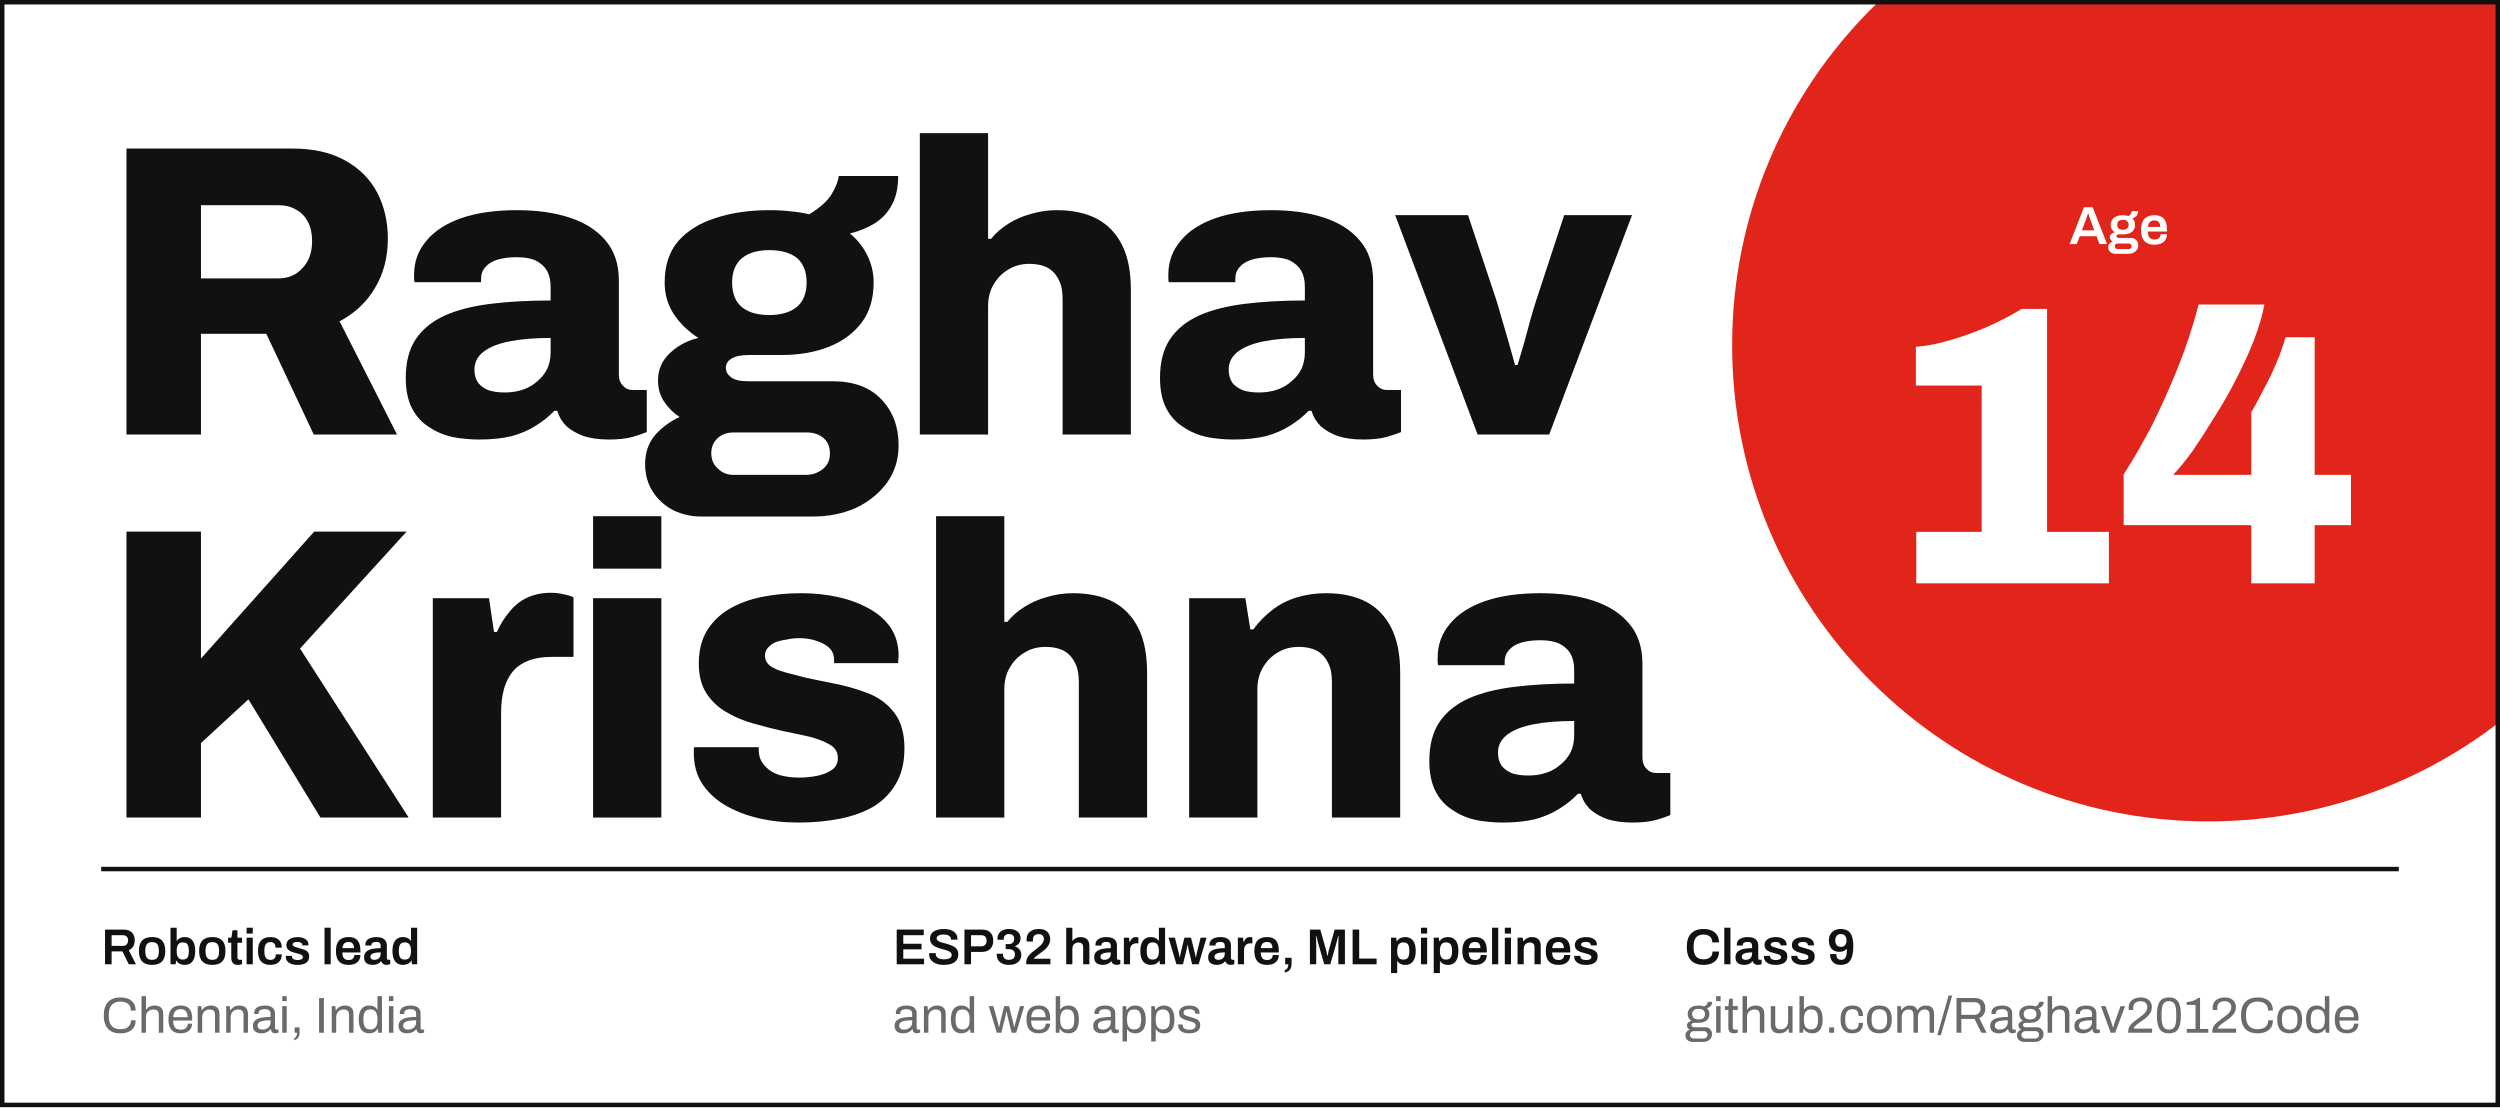
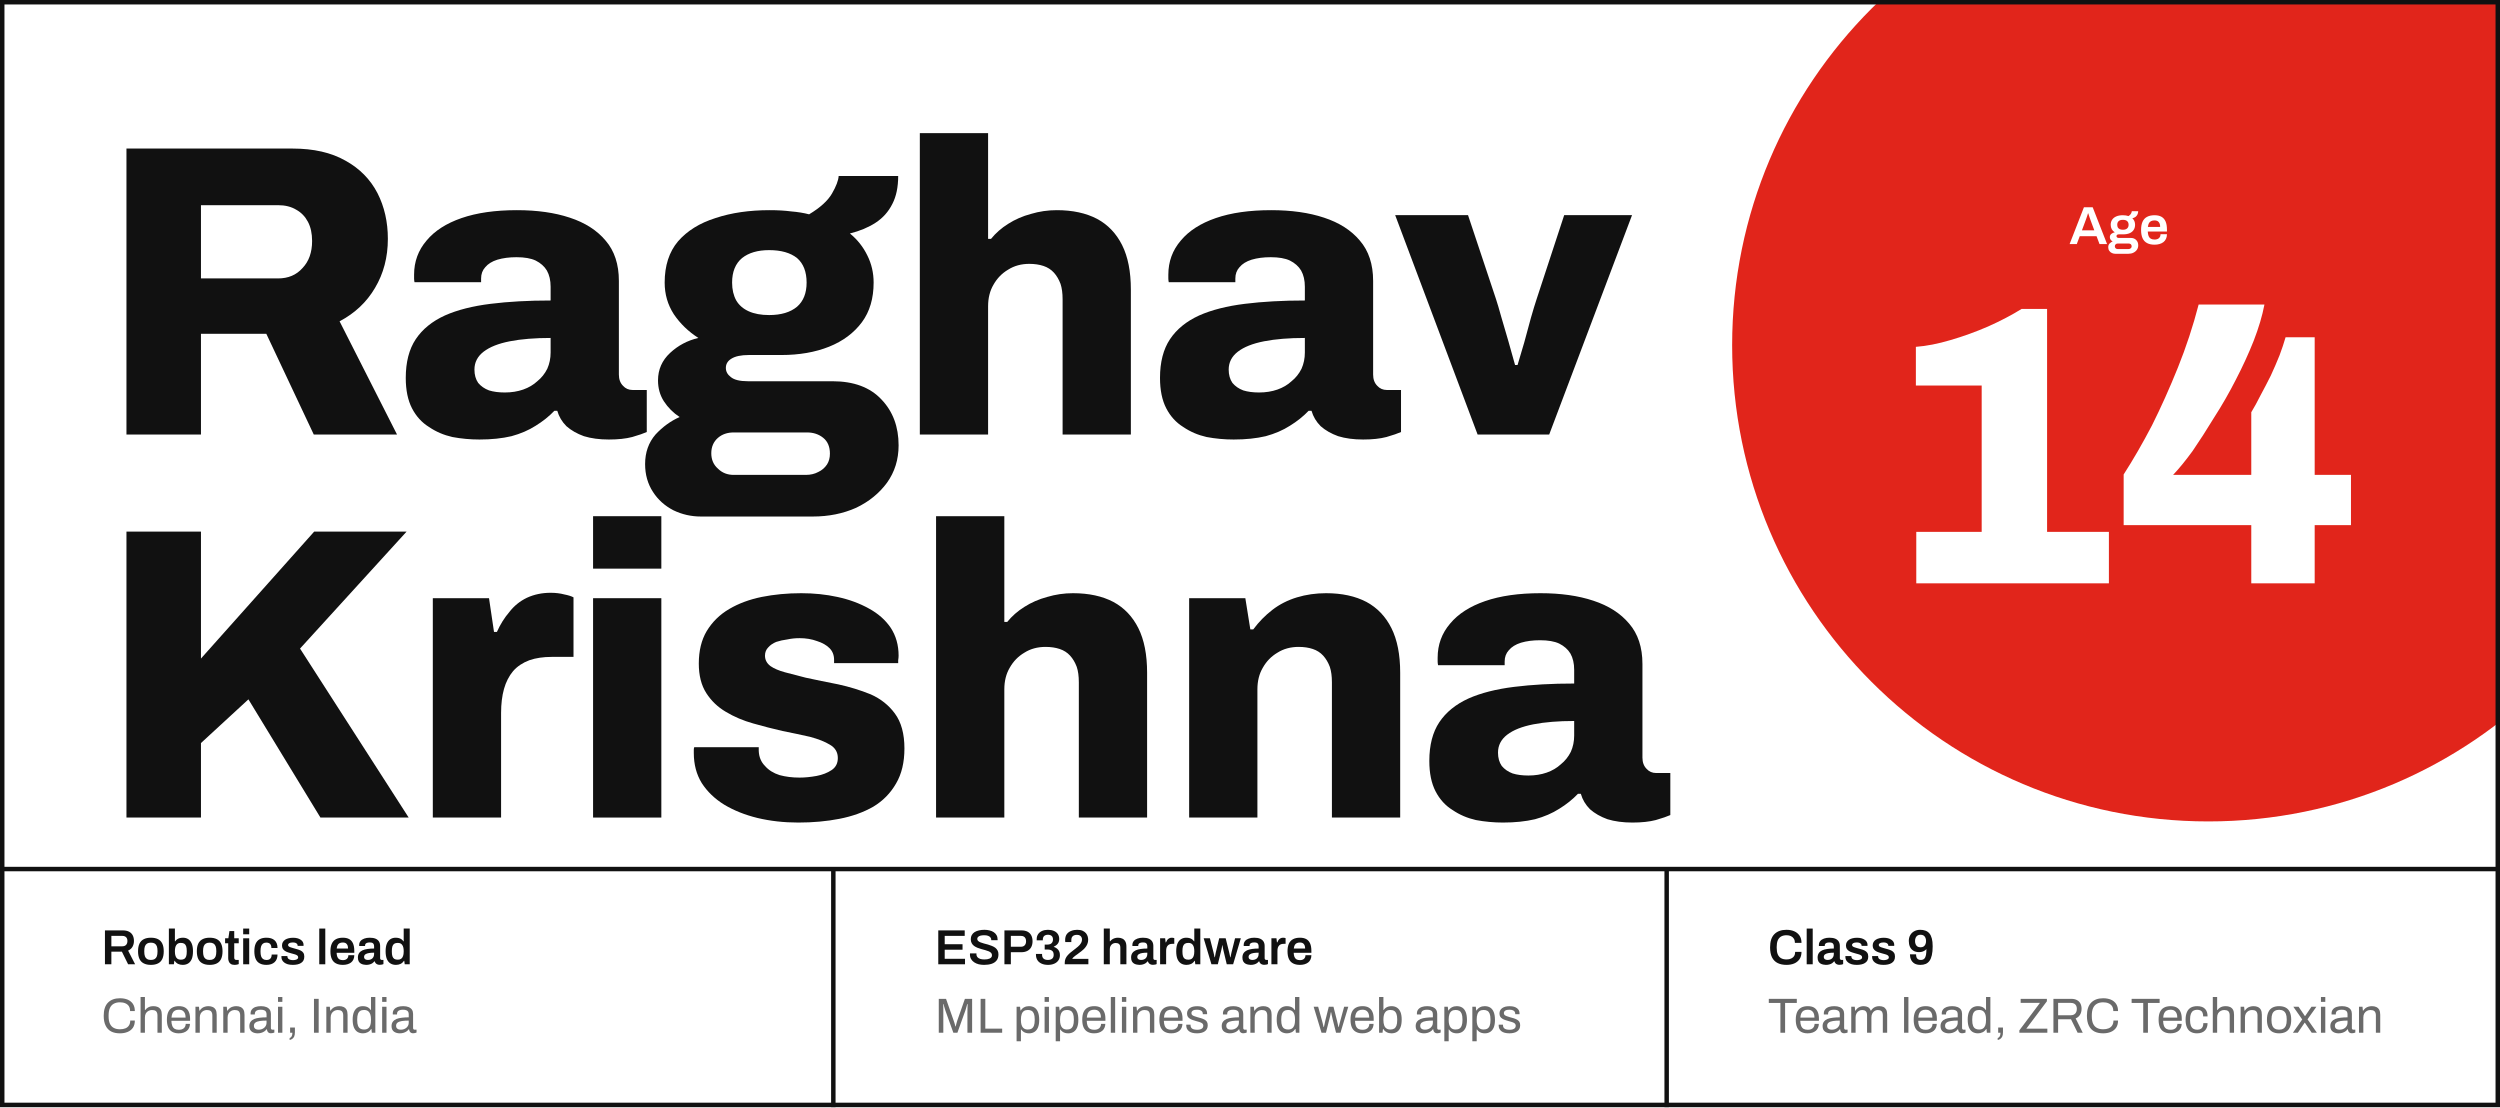
<svg xmlns="http://www.w3.org/2000/svg" viewBox="0 0 840 372" width="840" height="372" role="img" aria-label="Raghav Krishna. Robotics lead, age 14, Class 9, Chennai, India. ESP32 hardware, ML pipelines and web apps.">
  <defs>
    <path id="g0" d="m5 0l267 686h164l268-686h-141l-55 146h-314l-55-146zm230 256h231l-69 186q-4 10-9 26q-6 15-12 34q-6 18-12 37q-6 19-11 34h-5q-6-20-14-46q-9-26-17-49q-8-23-13-36z" />
    <path id="g1" d="m152-182q-35 0-66 14q-31 14-50 42q-19 27-19 67q0 44 25 69q26 26 57 39q-23 12-37 32q-15 20-15 48q0 38 28 61q28 22 64 29q-37 23-57 59q-19 36-19 82q0 55 27 94q26 40 77 62q51 22 123 22q29 0 56-4q27-4 49-12q35 21 48 48q13 26 14 43h119q0-35-14-62q-13-27-37-45q-24-17-58-25q25-22 38-53q13-31 13-68q0-55-26-95q-25-40-74-62q-50-22-122-22h-81q-21 0-33-9q-11-9-11-25q0-13 11-23q10-10 29-10h230q59 0 97-38q39-39 39-99q0-45-23-81q-24-36-66-57q-42-21-98-21zm44 88h193q19 0 33 6q15 7 24 19q8 12 8 27q0 26-16 39q-17 13-41 13h-201q-24 0-40-14q-16-15-16-38q0-23 16-38q15-14 40-14zm95 361q53 0 79 25q27 24 27 68q0 44-27 68q-26 24-79 24q-53 0-79-24q-27-24-27-68q0-29 11-50q12-21 36-32q23-11 59-11z" />
    <path id="g2" d="m291-12q-84 0-140 30q-56 29-84 90q-28 61-28 155q0 95 28 155q28 61 84 90q56 30 140 30q76 0 127-28q52-29 78-88q26-59 26-153v-36h-358q2-49 15-83q13-33 41-50q27-16 72-16q23 0 43 6q20 6 35 18q15 13 24 32q8 19 8 44h120q0-50-18-87q-17-37-48-61q-32-24-74-36q-42-12-91-12zm-125 331h229q0 33-7 56q-8 23-22 38q-13 15-32 21q-19 7-43 7q-39 0-65-13q-27-13-41-40q-14-27-19-69z" />
    <path id="g3" d="m102 0v129h164v367h-165v97q40 3 87 17q48 14 94 34q47 21 84 44h64v-559h155v-129z" />
    <path id="g4" d="m347 0v146h-320v127q36 56 71 123q34 68 65 145q31 77 52 158h165q-8-42-27-91q-19-48-45-98q-25-49-54-94q-28-46-54-84q-27-37-49-60h196v157q11 18 23 42q13 24 26 50q12 26 22 51q9 24 15 45h73v-345h91v-126h-91v-146z" />
    <path id="g5" d="m75 0v687h399q76 0 127-29q51-28 77-78q25-49 25-110q0-66-31-118q-30-51-85-80l138-272h-200l-114 242h-157v-242zm179 375h185q37 0 59 25q23 24 23 65q0 27-10 46q-10 19-28 29q-18 11-44 11h-185z" />
    <path id="g6" d="m209-12q-33 0-65 6q-31 7-56 24q-26 16-41 45q-15 29-15 73q0 57 24 93q24 36 70 57q45 20 110 28q64 8 144 8v33q0 23-9 39q-9 15-27 24q-17 8-46 8q-26 0-46-6q-19-6-29-18q-10-11-10-27v-9h-160q-1 5-1 9v9q0 47 30 82q29 35 84 54q55 19 133 19q73 0 127-18q55-18 86-55q32-37 32-97v-225q0-17 10-27q9-10 23-10h34v-101q-11-5-35-12q-23-6-56-6q-34 0-60 8q-25 9-42 24q-16 16-22 37h-7q-19-20-45-36q-25-16-58-25q-34-8-77-8zm61 113q24 0 44 7q20 7 34 20q15 12 24 30q8 18 8 39v35q-57 0-98-8q-41-8-63-25q-22-17-22-43q0-19 9-32q10-12 26-18q16-5 38-5z" />
    <path id="g7" d="m147-197q-35 0-66 15q-31 16-49 44q-19 29-19 67q0 42 25 71q26 28 58 42q-23 15-38 38q-14 22-14 50q0 39 29 66q29 27 68 36q-36 23-59 57q-22 34-22 76q0 61 32 99q33 38 90 56q57 19 130 19q29 0 52-3q24-2 43-7q40 24 55 50q15 26 16 42h143q0-40-14-67q-14-28-40-45q-26-17-62-26q27-22 42-53q15-30 15-65q0-57-28-95q-29-39-79-59q-50-20-115-20h-78q-28 0-42-9q-13-8-13-22q0-13 12-22q12-10 41-10h203q77 0 118-44q41-43 41-110q0-51-28-90q-28-38-74-60q-47-21-104-21zm79 100h173q17 0 30 7q13 6 21 18q7 11 7 26q0 25-16 38q-16 13-39 13h-176q-23 0-38-13q-16-14-16-37q0-23 16-37q15-15 38-15zm85 384q43 0 67 20q23 20 23 58q0 39-23 59q-24 19-67 19q-41 0-65-19q-24-20-24-59q0-25 10-43q10-17 30-26q20-9 49-9z" />
    <path id="g8" d="m62 0v724h164v-254h7q17 21 41 36q25 16 55 24q30 9 62 9q57 0 97-21q39-21 60-63q21-42 21-107v-348h-164v325q0 22-5 37q-6 16-16 27q-10 11-25 16q-15 5-34 5q-29 0-51-14q-22-13-35-36q-13-22-13-52v-308z" />
    <path id="g9" d="m200 0l-198 527h175l67-201q5-15 13-44q8-28 17-58q9-31 16-57h6q7 24 16 54q8 30 16 59q8 28 14 46l66 201h163l-199-527z" />
    <path id="ga" d="m75 0v687h179v-305l272 305h222l-256-281l261-406h-212l-173 284l-114-105v-179z" />
    <path id="gb" d="m62 0v527h135l12-81h7q12 27 30 48q17 22 42 34q26 12 57 12q18 0 33-4q15-3 22-7v-143h-52q-31 0-54-8q-24-9-39-26q-15-18-22-43q-7-25-7-58v-251z" />
    <path id="gc" d="m62 598v126h164v-126zm0-598v527h164v-527z" />
    <path id="gd" d="m288-12q-52 0-98 11q-45 11-80 32q-34 21-54 52q-19 31-19 72v8q0 3 1 6h155v-9q1-22 15-36q13-15 35-22q22-6 48-6q19 0 41 4q21 4 36 14q15 10 15 29q0 21-19 32q-18 11-48 19q-31 7-66 14q-35 8-70 18q-36 10-66 28q-29 17-47 45q-18 28-18 71q0 46 19 78q20 33 54 53q34 20 78 29q45 9 95 9q46 0 87-9q42-9 76-28q33-18 52-46q19-29 19-67q0-5-1-11q0-5 0-7h-154v8q0 17-11 28q-11 11-30 17q-19 7-42 7q-15 0-29-3q-15-2-27-6q-12-5-19-13q-8-8-8-20q0-15 13-25q13-9 35-15q23-6 50-13q37-8 78-16q41-9 78-24q36-16 58-46q23-31 23-84q0-50-20-84q-20-35-55-56q-35-20-81-29q-46-9-99-9z" />
    <path id="ge" d="m62 0v527h135l12-75h7q20 27 46 47q26 20 59 30q33 10 70 10q57 0 97-21q39-21 60-63q21-42 21-107v-348h-164v325q0 22-5 37q-6 16-16 27q-10 11-25 16q-15 5-34 5q-29 0-51-14q-22-13-35-36q-13-22-13-52v-308z" />
    <path id="gf" d="m76 0v686h361q76 0 126-26q50-26 75-74q25-48 25-113q0-67-30-119q-30-51-88-77l142-277h-142l-126 255h-213v-255zm130 364h221q50 0 77 29q27 29 27 80q0 33-12 55q-12 23-35 35q-23 12-57 12h-221z" />
    <path id="g10" d="m299-12q-86 0-144 30q-58 29-87 90q-29 61-29 155q0 95 29 155q29 61 87 90q58 30 144 30q87 0 145-30q57-29 86-90q29-60 29-155q0-94-29-155q-29-61-86-90q-58-30-145-30zm0 100q48 0 77 18q30 19 44 56q13 38 13 94v14q0 56-13 94q-14 37-44 56q-29 18-77 18q-48 0-77-18q-30-19-44-56q-13-38-13-94v-14q0-56 13-94q14-37 44-56q29-18 77-18z" />
    <path id="g11" d="m344-12q-51 0-93 20q-42 21-68 62h-7l-10-70h-101v723h122v-258h6q16 24 39 41q23 16 53 24q30 8 66 8q59 0 105-29q45-29 71-89q26-61 26-156q0-96-25-157q-26-61-72-90q-47-29-112-29zm-38 105q45 0 72 17q26 18 38 54q11 36 11 91v14q0 56-11 93q-12 36-38 54q-27 17-72 17q-31 0-54-11q-22-11-36-32q-15-21-22-52q-7-31-7-70v-13q0-52 13-88q12-36 38-55q27-19 68-19z" />
    <path id="g12" d="m204-12q-49 0-77 20q-28 19-39 50q-12 30-12 62v306h-63v100h66l22 147h97v-147h91v-100h-91v-294q0-21 11-32q11-12 33-12h47v-84q-10-4-25-8q-14-3-30-6q-16-2-30-2z" />
    <path id="g13" d="m65 607v116h122v-116zm0-607v526h122v-526z" />
    <path id="g14" d="m284-12q-82 0-136 30q-55 29-82 90q-27 61-27 155q0 95 27 155q28 61 82 90q55 30 136 30q53 0 94-13q41-13 70-39q30-27 45-66q15-39 15-91h-124q0 37-11 61q-11 24-33 36q-23 13-58 13q-41 0-67-19q-26-19-39-56q-12-38-12-95v-13q0-56 12-94q13-38 40-56q27-19 71-19q34 0 57 13q22 12 34 37q12 25 12 60h118q0-49-15-88q-15-39-44-66q-29-27-71-41q-41-14-94-14z" />
    <path id="g15" d="m270-12q-57 0-100 12q-43 13-72 35q-29 22-44 51q-14 30-14 65q0 5 0 9q1 4 1 6h120v-8q1-27 17-44q16-16 42-23q26-7 55-7q26 0 49 6q24 5 40 18q15 12 15 32q0 26-20 40q-20 14-53 23q-32 9-69 19q-33 9-66 20q-33 11-59 28q-27 17-44 44q-16 27-16 67q0 39 17 68q17 29 47 49q30 19 71 29q41 10 89 10q47 0 86-10q38-10 66-29q29-18 44-44q16-27 16-59q0-7 0-14q-1-7-1-8h-119v7q0 19-12 32q-11 14-32 22q-22 8-54 8q-24 0-42-4q-18-4-30-11q-11-7-17-16q-6-9-6-20q0-19 15-30q15-11 40-19q26-8 56-17q36-10 74-21q38-10 70-26q33-16 53-45q20-29 20-77q0-46-17-78q-18-33-50-52q-31-20-74-29q-42-9-92-9z" />
    <path id="g16" d="" />
    <path id="g17" d="m65 0v723h122v-723z" />
    <path id="g18" d="m200-12q-22 0-50 6q-29 5-56 20q-26 15-43 44q-17 30-17 78q0 54 24 90q24 35 68 56q43 20 104 28q60 9 132 9v43q0 23-7 41q-7 18-25 29q-19 10-56 10q-37 0-58-9q-21-9-29-22q-8-13-8-27v-14h-118q-1 5-1 10v12q0 45 27 78q27 33 75 50q48 18 111 18q72 0 119-20q46-20 69-57q23-37 23-90v-248q0-19 11-27q11-8 24-8h32v-84q-10-4-29-10q-19-5-47-5q-26 0-47 9q-20 8-34 24q-14 16-20 38h-6q-17-21-40-38q-24-16-56-25q-31-9-72-9zm37 100q30 0 53 9q24 9 40 25q15 16 24 39q8 23 8 50v24q-55 0-102-7q-46-7-74-26q-27-19-27-54q0-18 9-32q8-13 26-20q17-8 43-8z" />
    <path id="g19" d="m248-12q-64 0-111 29q-47 29-73 90q-25 61-25 157q0 95 26 156q26 60 72 89q46 29 104 29q36 0 66-8q30-8 53-24q23-17 39-41h6v258h122v-723h-101l-10 70h-7q-25-41-67-62q-43-20-94-20zm38 105q42 0 68 19q26 19 38 55q13 36 13 88v13q0 39-7 70q-7 31-22 52q-14 21-36 32q-23 11-54 11q-45 0-72-17q-26-18-38-54q-11-37-11-93v-14q0-55 11-91q12-36 38-54q27-17 72-17z" />
    <path id="g1a" d="m379-12q-105 0-178 38q-73 39-111 118q-39 78-39 199q0 179 87 267q87 88 242 88q88 0 156-28q68-29 106-86q39-58 39-145h-96q0 60-25 99q-26 39-72 58q-46 20-108 20q-72 0-124-28q-52-28-79-86q-27-59-27-151v-21q0-91 27-148q27-58 79-85q51-27 124-27q64 0 110 19q47 19 72 59q26 39 26 99h93q0-89-39-146q-40-57-108-85q-68-28-155-28z" />
    <path id="g1b" d="m69 0v723h88v-263h7q20 27 45 44q25 17 55 26q31 8 67 8q50 0 87-17q38-17 60-55q21-38 21-103v-363h-88v351q0 33-9 54q-8 21-22 33q-15 12-36 17q-20 5-45 5q-37 0-70-18q-33-17-53-50q-19-34-19-83v-309z" />
    <path id="g1c" d="m279-12q-78 0-131 30q-54 29-82 90q-27 61-27 155q0 95 27 155q28 61 82 90q54 30 135 30q74 0 124-28q50-29 75-86q26-56 26-141v-42h-378q2-63 18-103q17-41 50-60q33-18 83-18q34 0 59 8q26 9 44 25q17 16 26 38q9 22 10 48h86q-1-42-16-77q-15-36-44-61q-29-25-71-39q-42-14-96-14zm-147 319h285q0 44-10 74q-10 30-29 49q-18 19-42 28q-25 8-56 8q-46 0-78-17q-32-17-49-52q-17-35-21-90z" />
    <path id="g1d" d="m69 0v526h71l8-79h7q21 32 47 52q27 20 60 29q32 10 69 10q50 0 87-17q38-17 60-55q21-38 21-103v-363h-88v351q0 33-9 54q-8 21-22 33q-15 12-36 17q-20 5-45 5q-37 0-70-18q-33-18-53-52q-19-34-19-81v-309z" />
    <path id="g1e" d="m201-12q-29 0-58 7q-29 7-54 23q-25 16-40 44q-15 29-15 72q0 54 26 89q26 35 72 55q47 19 111 26q64 8 139 8v60q0 29-10 50q-10 21-36 32q-25 12-72 12q-45 0-72-12q-26-11-36-29q-11-18-11-40v-15h-85q-1 5-1 10v12q0 48 27 80q26 33 74 50q48 16 110 16q66 0 110-19q45-19 68-54q22-35 22-84v-285q0-19 9-26q9-8 22-8h39v-58q-14-6-31-10q-17-5-39-5q-26 0-43 11q-17 10-26 28q-9 19-12 42h-7q-18-25-46-44q-27-18-61-28q-34-10-74-10zm22 74q32 0 61 10q28 10 50 28q22 19 35 45q13 26 13 57v44q-81 0-138-9q-57-9-88-32q-30-23-30-65q0-27 12-44q12-17 34-26q22-8 51-8z" />
    <path id="g1f" d="m69 625v98h88v-98zm0-625v526h88v-526z" />
    <path id="g20" d="m79-147v41q19 4 31 19q13 15 19 37q6 23 6 50h-46v105h97v-94q0-58-16-91q-17-32-42-47q-24-15-49-20z" />
    <path id="g21" d="" />
    <path id="g22" d="m86 0v686h95v-686z" />
    <path id="g23" d="m248-12q-65 0-112 29q-46 29-72 91q-25 61-25 159q0 93 26 153q26 60 72 89q46 29 107 29q35 0 65-8q30-8 53-25q24-17 42-45h6v263h88v-723h-71l-8 75h-7q-27-44-70-65q-43-22-94-22zm21 77q50 0 81 22q31 22 46 64q14 42 14 104v16q0 54-11 91q-11 37-30 59q-19 22-44 31q-25 9-53 9q-49 0-80-19q-31-20-46-62q-15-41-15-107v-21q0-68 16-110q16-41 47-59q30-18 75-18z" />
    <path id="g24" d="m76 0v686h535v-111h-405v-169h361v-111h-361v-184h411v-111z" />
    <path id="g25" d="m332-12q-57 0-109 12q-52 13-92 40q-40 26-63 66q-23 39-23 93q0 6 1 12q0 6 0 9h131q0-2-1-8q0-5 0-9q0-33 19-57q19-23 55-36q36-12 85-12q33 0 59 4q25 4 44 12q18 7 30 18q12 10 18 23q5 13 5 28q0 29-18 48q-18 19-49 32q-30 13-68 23q-39 11-80 22q-40 11-78 26q-39 16-70 38q-30 22-48 56q-18 33-18 80q0 48 20 84q21 36 58 60q38 23 88 34q50 12 109 12q55 0 103-12q49-11 86-36q37-24 58-62q21-37 21-89v-12h-129v10q0 29-18 49q-17 20-48 31q-32 11-74 11q-45 0-77-8q-32-9-49-26q-17-16-17-40q0-25 18-42q18-17 49-29q30-12 68-22q39-10 80-21q40-12 78-27q39-15 70-37q30-23 48-56q18-33 18-79q0-77-38-124q-37-47-102-68q-66-21-150-21z" />
    <path id="g26" d="m76 0v686h344q76 0 126-27q49-27 74-76q25-49 25-117q0-67-26-117q-26-50-77-77q-52-28-129-28h-207v-244zm130 355h203q50 0 77 29q28 30 28 82q0 35-12 59q-12 24-35 37q-23 13-58 13h-203z" />
    <path id="g27" d="m290-12q-79 0-134 26q-55 25-84 72q-28 46-28 108v15h124v-18q0-50 31-77q31-26 87-26q53 0 85 25q32 25 32 80q0 43-17 65q-18 23-46 32q-29 9-62 9h-57v100h60q30 0 55 11q24 11 38 34q15 23 15 58q0 34-13 55q-13 21-36 31q-23 10-52 10q-31 0-55-10q-24-11-37-32q-13-22-13-55v-16h-124v25q0 57 29 100q29 42 80 65q52 23 118 23q68 0 120-22q51-21 80-63q29-42 29-103q0-40-15-70q-14-29-39-49q-25-20-56-35v-4q53-16 89-58q35-42 35-110q0-61-31-105q-30-44-84-67q-54-24-124-24z" />
    <path id="g28" d="m51 0v33q0 45 16 82q16 37 43 67q27 31 60 58q34 28 68 53q42 31 79 63q37 31 60 68q23 36 23 81q0 21-10 42q-10 21-32 35q-23 14-61 14q-38 0-63-12q-25-13-38-36q-12-23-12-57v-41h-122q-1 5-2 15q-1 10-1 25q0 74 33 120q34 45 90 66q55 22 120 22q68 0 112-20q43-20 68-51q24-31 34-66q9-35 9-64q0-48-17-87q-16-40-45-74q-29-35-69-66q-39-32-84-64q-23-16-45-32q-22-16-39-32q-16-16-25-32h328v-110z" />
    <path id="g29" d="m65 0v723h122v-257h7q17 21 40 37q23 16 52 25q30 10 66 10q50 0 88-18q39-18 61-58q22-40 22-107v-355h-123v333q0 28-6 47q-7 18-20 30q-12 11-30 16q-18 5-40 5q-33 0-60-16q-26-16-42-44q-15-28-15-65v-306z" />
    <path id="g2a" d="m65 0v526h102l10-83h7q10 25 24 47q15 21 38 34q23 14 56 14q16 0 30-3q13-3 20-6v-115h-37q-31 0-55-8q-24-9-40-27q-17-18-25-45q-8-27-8-63v-271z" />
    <path id="g2b" d="m160 0l-157 526h126l73-286q6-22 10-44q4-21 7-36q3-15 4-18h6q4 18 8 39q4 21 7 39q4 17 5 23l68 283h131l71-284q4-14 7-32q4-19 8-37q4-18 6-31h6q2 12 6 29q3 17 7 35q4 18 7 33l72 287h117l-156-526h-129l-60 251q-4 19-10 43q-5 24-10 48q-4 24-7 41h-6q0-7-3-25q-3-18-8-45q-6-27-15-62l-62-251z" />
-     <path id="g2c" d="m79-163v51q25 4 40 20q15 16 23 40q7 24 7 52h-62v128h126v-117q0-58-19-94q-18-36-48-55q-31-18-67-25z" />
-     <path id="g2d" d="m76 0v686h205l108-382q6-20 12-45q6-25 11-48q6-23 9-40h8q2 15 6 37q4 22 9 48q6 25 13 49l108 381h203v-686h-130v347q0 46 1 92q1 46 3 79q1 33 1 39h-8q-2-9-10-39q-8-30-17-65q-9-35-16-60l-113-393h-120l-113 392q-6 21-14 50q-7 30-14 61q-8 31-14 54h-8q1-27 2-65q1-37 2-76q1-38 1-69v-347z" />
-     <path id="g2e" d="m76 0v686h130v-573h344v-113z" />
-     <path id="g2f" d="m65-173v699h101l10-70h7q26 41 68 62q42 20 93 20q65 0 112-29q46-29 72-90q25-61 25-157q0-94-26-155q-26-61-71-90q-46-29-105-29q-36 0-66 8q-30 8-53 24q-23 17-39 41h-6v-234zm241 266q45 0 72 17q26 18 38 54q11 36 11 91v14q0 56-11 93q-12 36-38 54q-27 17-72 17q-41 0-68-19q-26-19-38-56q-13-36-13-89v-12q0-39 7-69q7-31 22-52q14-21 36-32q23-11 54-11z" />
-     <path id="g30" d="m65 0v526h102l10-70h7q18 24 42 42q25 19 56 30q32 10 70 10q50 0 88-18q39-18 61-58q22-40 22-107v-355h-123v333q0 28-6 47q-7 18-20 30q-12 11-30 16q-18 5-40 5q-33 0-60-16q-26-16-42-44q-15-28-15-65v-306z" />
+     <path id="g2c" d="m86 0v686h147l156-445q6-18 13-39q6-22 12-41q5-19 8-33h7q3 15 8 34q5 20 11 41q6 21 11 38l156 445h146v-686h-95v402q0 31 1 68q1 36 2 66q1 31 1 44h-8q-3-13-10-36q-7-24-14-50q-8-25-14-45l-161-449h-82l-161 449q-6 17-12 39q-7 23-14 47q-6 24-12 45h-7q1-22 2-54l1-65q0-33 0-59v-402z" />
+     <path id="g2d" d="m86 0v686h95v-603h341v-83z" />
+     <path id="g2e" d="m69-173v699h70l9-75h7q27 44 69 65q42 22 95 22q66 0 112-29q46-29 71-91q25-61 25-159q0-92-25-153q-26-60-72-89q-46-29-107-29q-34 0-64 8q-30 8-54 26q-24 17-42 44h-6v-239zm226 238q49 0 80 19q31 20 46 62q15 41 15 106v21q0 69-16 111q-16 41-46 59q-31 18-76 18q-49 0-80-21q-32-22-46-65q-15-43-15-105v-15q0-55 11-91q10-37 30-59q19-22 44-31q25-9 53-9z" />
+     <path id="g2f" d="m69 0v723h88v-723z" />
+     <path id="g30" d="m253-12q-54 0-95 11q-41 11-68 32q-27 21-41 50q-14 29-14 66v10q0 4 1 7h87q-1-4-1-7v-6q1-35 18-55q18-20 49-28q31-8 69-8q33 0 61 8q28 9 45 26q16 18 16 45q0 33-22 51q-21 17-56 27q-35 10-73 21q-32 9-64 20q-32 11-57 27q-26 16-42 41q-15 26-15 65q0 35 15 62q14 27 41 46q27 19 65 29q39 9 86 9q50 0 88-11q37-11 62-31q25-20 37-45q12-26 12-55v-11q0-6-1-9h-86v11q0 20-10 38q-11 19-36 30q-26 12-71 12q-29 0-50-4q-21-5-35-14q-14-10-21-22q-7-13-7-29q0-26 17-40q17-14 45-23q29-9 62-20q35-10 72-20q36-11 66-27q31-16 50-43q18-28 18-73q0-42-16-73q-16-31-46-51q-29-20-68-29q-40-10-87-10z" />
    <path id="g31" d="m170 0l-159 526h91l80-289q6-21 12-45q5-25 10-46q6-20 8-31h6q4 19 10 43q5 24 10 46q4 22 7 34l72 288h95l73-288q4-17 9-40q5-22 10-44q6-22 8-39h6q4 16 9 37q5 22 11 44q6 23 11 40l79 290h84l-158-526h-90l-68 272q-4 19-10 44q-6 26-12 52q-5 27-9 47h-6q-2-15-7-38q-4-23-10-51q-6-27-14-54l-68-272z" />
    <path id="g32" d="m319-12q-53 0-95 22q-42 21-69 65h-7l-9-75h-70v723h88v-263h6q18 28 42 45q24 17 54 25q30 8 64 8q61 0 107-29q46-29 72-89q25-60 25-153q0-98-25-159q-25-62-71-91q-46-29-112-29zm-21 77q45 0 76 18q30 18 46 59q16 42 16 110v21q0 66-15 107q-15 42-46 62q-31 19-80 19q-28 0-53-9q-25-9-44-31q-20-22-30-59q-11-37-11-91v-16q0-62 15-104q14-42 46-64q31-22 80-22z" />
-     <path id="g33" d="m69-173v699h70l9-75h7q27 44 69 65q42 22 95 22q66 0 112-29q46-29 71-91q25-61 25-159q0-92-25-153q-26-60-72-89q-46-29-107-29q-34 0-64 8q-30 8-54 26q-24 17-42 44h-6v-239zm226 238q49 0 80 19q31 20 46 62q15 41 15 106v21q0 69-16 111q-16 41-46 59q-31 18-76 18q-49 0-80-21q-32-22-46-65q-15-43-15-105v-15q0-55 11-91q10-37 30-59q19-22 44-31q25-9 53-9z" />
-     <path id="g34" d="m253-12q-54 0-95 11q-41 11-68 32q-27 21-41 50q-14 29-14 66v10q0 4 1 7h87q-1-4-1-7v-6q1-35 18-55q18-20 49-28q31-8 69-8q33 0 61 8q28 9 45 26q16 18 16 45q0 33-22 51q-21 17-56 27q-35 10-73 21q-32 9-64 20q-32 11-57 27q-26 16-42 41q-15 26-15 65q0 35 15 62q14 27 41 46q27 19 65 29q39 9 86 9q50 0 88-11q37-11 62-31q25-20 37-45q12-26 12-55v-11q0-6-1-9h-86v11q0 20-10 38q-11 19-36 30q-26 12-71 12q-29 0-50-4q-21-5-35-14q-14-10-21-22q-7-13-7-29q0-26 17-40q17-14 45-23q29-9 62-20q35-10 72-20q36-11 66-27q31-16 50-43q18-28 18-73q0-42-16-73q-16-31-46-51q-29-20-68-29q-40-10-87-10z" />
-     <path id="g35" d="m378-12q-105 0-180 37q-74 37-114 115q-39 79-39 203q0 181 88 268q88 87 245 87q85 0 154-29q68-29 108-87q41-59 41-149h-133q0 50-22 85q-21 34-59 52q-38 18-87 18q-68 0-113-26q-45-27-67-79q-21-52-21-129v-22q0-78 21-130q22-52 66-78q45-26 114-26q52 0 91 18q39 17 61 52q21 34 21 84h128q0-90-40-148q-40-59-109-88q-68-28-154-28z" />
-     <path id="g36" d="m278-12q-75 0-122 28q-47 29-69 78q-22 48-22 108h124q0-36 9-62q10-25 31-38q21-14 54-14q49 0 73 26q25 27 34 76q8 50 9 117q-5-7-25-22q-19-15-50-27q-32-12-73-12q-72 0-118 30q-46 29-69 80q-22 52-22 116q0 70 30 120q30 51 82 78q52 28 118 28q59 0 106-17q47-17 80-55q33-39 50-104q17-64 17-159q0-106-17-179q-16-72-48-115q-31-43-77-62q-46-19-105-19zm1 356q38 0 63 16q25 17 37 46q12 29 12 66q0 36-12 64q-12 29-37 46q-25 16-63 16q-38 0-63-17q-24-17-36-45q-12-29-12-65q0-37 12-65q12-29 36-46q25-16 63-16z" />
-     <path id="g37" d="m158-182q-38 0-70 16q-32 15-51 44q-19 29-19 69q0 44 24 73q25 29 59 43q-25 12-39 33q-14 22-14 48q0 35 26 59q25 24 62 32q-34 22-54 57q-19 34-19 76q0 50 23 88q24 38 72 60q49 22 119 22q32 0 60-4q28-5 50-15q35 16 53 41q17 25 21 51h87q0-30-14-57q-13-26-36-44q-23-17-56-23q25-24 38-54q12-30 12-65q0-50-24-88q-23-39-70-61q-47-22-118-22h-82q-27 0-44-11q-17-10-17-33q0-20 17-33q17-12 44-12h214q58 0 95-38q37-39 37-99q0-43-22-77q-21-35-60-56q-38-20-89-20zm25 67h189q23 0 42 9q19 10 30 27q11 17 11 37q0 34-20 54q-20 20-50 20h-202q-32 0-54-22q-22-21-22-52q0-33 22-53q22-20 54-20zm95 378q64 0 95 28q31 28 31 77q0 48-31 76q-31 28-95 28q-64 0-96-28q-31-28-31-76q0-31 14-55q14-24 42-37q28-13 71-13z" />
-     <path id="g38" d="m192-12q-41 0-64 16q-23 15-33 40q-10 26-10 55v353h-68v74h70l16 147h70v-147h99v-74h-99v-340q0-25 9-38q9-12 34-12h56v-58q-10-5-24-8q-14-3-28-6q-15-2-28-2z" />
-     <path id="g39" d="m232-12q-76 0-122 39q-46 39-46 136v363h88v-351q0-33 8-54q8-21 23-33q15-12 35-17q21-5 45-5q38 0 70 18q32 18 53 52q20 35 20 81v309h88v-526h-71l-8 79h-7q-21-32-48-52q-26-20-58-29q-33-10-70-10z" />
-     <path id="g3a" d="m89 0v105h98v-105z" />
-     <path id="g3b" d="m269-12q-76 0-127 30q-52 29-78 90q-27 62-27 155q0 93 27 154q26 61 78 91q53 30 130 30q54 0 94-14q39-14 65-41q26-27 39-65q12-38 12-87h-89q0 46-13 75q-12 30-39 44q-27 15-71 15q-44 0-76-19q-32-20-49-62q-17-42-17-111v-21q0-65 16-108q17-43 49-63q32-20 78-20q45 0 73 16q27 16 40 46q12 30 12 72h86q0-44-12-82q-13-38-39-66q-26-28-66-43q-40-16-96-16z" />
-     <path id="g3c" d="m285-12q-80 0-135 30q-54 29-82 90q-29 61-29 155q0 95 29 155q28 61 82 90q55 30 135 30q80 0 135-30q54-29 82-90q28-60 28-155q0-94-28-155q-28-61-82-90q-55-30-135-30zm0 74q51 0 85 20q34 20 52 62q17 43 17 108v22q0 66-17 108q-18 42-52 62q-34 20-85 20q-51 0-85-20q-35-20-52-62q-17-42-17-108v-22q0-65 17-108q17-42 52-62q34-20 85-20z" />
-     <path id="g3d" d="m69 0v526h71l8-79h7q20 32 45 52q25 20 55 29q30 10 65 10q51 0 88-20q37-21 55-71h6q19 32 44 51q25 20 56 30q31 10 66 10q48 0 84-16q36-17 57-54q20-38 20-101v-367h-88v353q0 32-8 53q-7 21-21 32q-14 12-33 17q-18 5-39 5q-35 0-65-18q-29-18-47-52q-18-34-18-81v-309h-88v353q0 32-8 53q-8 21-21 32q-13 12-32 17q-18 5-38 5q-36 0-66-18q-31-18-49-52q-18-34-18-81v-309z" />
-     <path id="g3e" d="m0-49l223 784h71l-223-784z" />
-     <path id="g3f" d="m86 0v686h361q70 0 117-26q46-25 69-70q23-46 23-105q0-71-32-122q-32-51-88-73l144-290h-104l-134 273h-261v-273zm95 354h257q57 0 90 35q32 35 32 96q0 38-14 64q-14 26-41 41q-27 14-67 14h-257z" />
-     <path id="g40" d="m208 0l-195 526h92l96-263q7-19 16-47q9-29 19-58q9-30 15-53h5q7 22 16 51q9 30 18 58q10 29 17 49l95 263h89l-195-526z" />
-     <path id="g41" d="m50 0v29q0 42 16 77q17 36 44 66q28 29 63 56q35 27 71 53q49 34 90 68q42 34 67 73q25 40 25 89q0 31-14 57q-15 25-44 40q-29 15-74 15q-53 0-85-18q-32-18-47-48q-14-30-14-66v-41h-87q-1 5-2 16q-1 10-1 24q0 74 33 120q33 45 88 66q55 22 119 22q57 0 98-16q41-15 68-42q27-27 40-62q13-34 13-72q0-47-17-86q-16-39-46-72q-29-34-68-65q-40-31-86-63q-32-21-63-44q-31-24-53-48q-22-24-28-46h365v-82z" />
-     <path id="g42" d="m287-12q-56 0-100 16q-44 17-75 58q-31 40-47 108q-16 69-16 173q0 104 16 173q16 68 47 108q31 41 75 58q44 16 100 16q56 0 99-16q44-17 75-58q31-40 47-108q16-69 16-173q0-104-16-173q-16-68-47-108q-31-41-75-58q-43-16-99-16zm0 74q57 0 89 29q31 29 44 86q12 57 12 142v46q0 86-12 143q-13 58-44 87q-32 29-89 29q-57 0-89-29q-32-29-44-86q-13-57-13-143v-45q0-85 13-143q12-58 44-87q32-29 89-29z" />
-     <path id="g43" d="m67 0v75h173v475h-174v56q37 3 76 11q40 8 78 25q38 18 69 46h40v-613h163v-75z" />
+     <path id="g33" d="m378-12q-105 0-180 37q-74 37-114 115q-39 79-39 203q0 181 88 268q88 87 245 87q85 0 154-29q68-29 108-87q41-59 41-149h-133q0 50-22 85q-21 34-59 52q-38 18-87 18q-68 0-113-26q-45-27-67-79q-21-52-21-129v-22q0-78 21-130q22-52 66-78q45-26 114-26q52 0 91 18q39 17 61 52q21 34 21 84h128q0-90-40-148q-40-59-109-88q-68-28-154-28z" />
+     <path id="g34" d="m278-12q-75 0-122 28q-47 29-69 78q-22 48-22 108h124q0-36 9-62q10-25 31-38q21-14 54-14q49 0 73 26q25 27 34 76q8 50 9 117q-5-7-25-22q-19-15-50-27q-32-12-73-12q-72 0-118 30q-46 29-69 80q-22 52-22 116q0 70 30 120q30 51 82 78q52 28 118 28q59 0 106-17q47-17 80-55q33-39 50-104q17-64 17-159q0-106-17-179q-16-72-48-115q-31-43-77-62q-46-19-105-19zm1 356q38 0 63 16q25 17 37 46q12 29 12 66q0 36-12 64q-12 29-37 46q-25 16-63 16q-38 0-63-17q-24-17-36-45q-12-29-12-65q0-37 12-65q12-29 36-46q25-16 63-16z" />
+     <path id="g35" d="m254 0v603h-235v83h567v-83h-237v-603z" />
+     <path id="g36" d="m69 0v526h71l8-79h7q20 32 45 52q25 20 55 29q30 10 65 10q51 0 88-20q37-21 55-71h6q19 32 44 51q25 20 56 30q31 10 66 10q48 0 84-16q36-17 57-54q20-38 20-101v-367h-88v353q0 32-8 53q-7 21-21 32q-14 12-33 17q-18 5-39 5q-35 0-65-18q-29-18-47-52q-18-34-18-81v-309h-88v353q0 32-8 53q-8 21-21 32q-13 12-32 17q-18 5-38 5q-36 0-66-18q-31-18-49-52q-18-34-18-81v-309z" />
+     <path id="g37" d="m32 0v49l416 555h-390v82h531v-49l-417-555h426v-82z" />
+     <path id="g38" d="m86 0v686h361q70 0 117-26q46-25 69-70q23-46 23-105q0-71-32-122q-32-51-88-73l144-290h-104l-134 273h-261v-273zm95 354h257q57 0 90 35q32 35 32 96q0 38-14 64q-14 26-41 41q-27 14-67 14h-257z" />
+     <path id="g39" d="m269-12q-76 0-127 30q-52 29-78 90q-27 62-27 155q0 93 27 154q26 61 78 91q53 30 130 30q54 0 94-14q39-14 65-41q26-27 39-65q12-38 12-87h-89q0 46-13 75q-12 30-39 44q-27 15-71 15q-44 0-76-19q-32-20-49-62q-17-42-17-111v-21q0-65 16-108q17-43 49-63q32-20 78-20q45 0 73 16q27 16 40 46q12 30 12 72h86q0-44-12-82q-13-38-39-66q-26-28-66-43q-40-16-96-16z" />
+     <path id="g3a" d="m285-12q-80 0-135 30q-54 29-82 90q-29 61-29 155q0 95 29 155q28 61 82 90q55 30 135 30q80 0 135-30q54-29 82-90q28-60 28-155q0-94-28-155q-28-61-82-90q-55-30-135-30zm0 74q51 0 85 20q34 20 52 62q17 43 17 108v22q0 66-17 108q-18 42-52 62q-34 20-85 20q-51 0-85-20q-35-20-52-62q-17-42-17-108v-22q0-65 17-108q17-42 52-62q34-20 85-20z" />
+     <path id="g3b" d="m14 0l189 269l-180 257h106l128-188h5l128 188h100l-180-254l190-272h-105l-138 203h-5l-138-203z" />
  </defs>
  <rect width="840" height="372" fill="#ffffff" />
  <clipPath id="k">
    <rect width="840" height="372" />
  </clipPath>
  <circle cx="742" cy="116" r="160" fill="#e1251b" clip-path="url(#k)" />
  <g transform="translate(695.3 82.0) scale(0.018 -0.018)" fill="#ffffff">
    <use href="#g0" x="0" />
    <use href="#g1" x="709" />
    <use href="#g2" x="1300" />
  </g>
  <g transform="translate(630.2 196.0) scale(0.134 -0.134)" fill="#ffffff">
    <use href="#g3" x="0" />
    <use href="#g4" x="595" />
  </g>
  <g transform="translate(32.0 146.0) scale(0.13986 -0.13986)" fill="#111111">
    <use href="#g5" x="0" />
    <use href="#g6" x="714" />
    <use href="#g7" x="1308" />
    <use href="#g8" x="1919" />
    <use href="#g6" x="2526" />
    <use href="#g9" x="3121" />
  </g>
  <g transform="translate(32.0 274.7) scale(0.13986 -0.13986)" fill="#111111">
    <use href="#ga" x="0" />
    <use href="#gb" x="749" />
    <use href="#gc" x="1134" />
    <use href="#gd" x="1401" />
    <use href="#g8" x="1958" />
    <use href="#ge" x="2566" />
    <use href="#g6" x="3173" />
  </g>
-   <path d="M34 292H806" stroke="#111111" stroke-width="1.5" />
-   <g transform="translate(34.0 324.0) scale(0.017 -0.017)" fill="#111111">
+   <path d="M0 292H840" stroke="#111111" stroke-width="1.5" />
+   <g transform="translate(34.0 324.0) scale(0.0166 -0.0166)" fill="#111111">
    <use href="#gf" x="0" />
    <use href="#g10" x="707" />
    <use href="#g11" x="1305" />
    <use href="#g10" x="1897" />
    <use href="#g12" x="2495" />
    <use href="#g13" x="2809" />
    <use href="#g14" x="3061" />
    <use href="#g15" x="3608" />
    <use href="#g17" x="4349" />
    <use href="#g2" x="4601" />
    <use href="#g18" x="5162" />
    <use href="#g19" x="5718" />
  </g>
-   <g transform="translate(34.0 347.0) scale(0.017 -0.017)" fill="#6a6a6a">
+   <g transform="translate(34.0 347.0) scale(0.0166 -0.0166)" fill="#6a6a6a">
    <use href="#g1a" x="0" />
    <use href="#g1b" x="728" />
    <use href="#g1c" x="1291" />
    <use href="#g1d" x="1839" />
    <use href="#g1d" x="2402" />
    <use href="#g1e" x="2965" />
    <use href="#g1f" x="3510" />
    <use href="#g20" x="3735" />
    <use href="#g22" x="4221" />
    <use href="#g1d" x="4488" />
    <use href="#g23" x="5051" />
    <use href="#g1f" x="5618" />
    <use href="#g1e" x="5843" />
  </g>
-   <g transform="translate(300.0 324.0) scale(0.017 -0.017)" fill="#111111">
+   <path d="M280 292V372" stroke="#111111" stroke-width="1.5" />
+   <g transform="translate(314.0 324.0) scale(0.0166 -0.0166)" fill="#111111">
    <use href="#g24" x="0" />
    <use href="#g25" x="672" />
    <use href="#g26" x="1339" />
    <use href="#g27" x="2009" />
    <use href="#g28" x="2585" />
    <use href="#g29" x="3361" />
    <use href="#g18" x="3945" />
    <use href="#g2a" x="4501" />
    <use href="#g19" x="4853" />
    <use href="#g2b" x="5445" />
    <use href="#g18" x="6198" />
    <use href="#g2a" x="6754" />
    <use href="#g2" x="7106" />
-     <use href="#g2c" x="7667" />
-     <use href="#g2d" x="8167" />
-     <use href="#g2e" x="9011" />
-     <use href="#g2f" x="9781" />
-     <use href="#g13" x="10373" />
-     <use href="#g2f" x="10625" />
-     <use href="#g2" x="11217" />
-     <use href="#g17" x="11778" />
-     <use href="#g13" x="12030" />
-     <use href="#g30" x="12282" />
-     <use href="#g2" x="12866" />
-     <use href="#g15" x="13427" />
  </g>
-   <g transform="translate(300.0 347.0) scale(0.017 -0.017)" fill="#6a6a6a">
-     <use href="#g1e" x="0" />
-     <use href="#g1d" x="545" />
-     <use href="#g23" x="1108" />
-     <use href="#g31" x="1884" />
-     <use href="#g1c" x="2602" />
-     <use href="#g32" x="3150" />
-     <use href="#g1e" x="3926" />
-     <use href="#g33" x="4471" />
-     <use href="#g33" x="5038" />
-     <use href="#g34" x="5605" />
+   <g transform="translate(314.0 347.0) scale(0.0166 -0.0166)" fill="#6a6a6a">
+     <use href="#g2c" x="0" />
+     <use href="#g2d" x="847" />
+     <use href="#g2e" x="1592" />
+     <use href="#g1f" x="2159" />
+     <use href="#g2e" x="2384" />
+     <use href="#g1c" x="2951" />
+     <use href="#g2f" x="3499" />
+     <use href="#g1f" x="3724" />
+     <use href="#g1d" x="3949" />
+     <use href="#g1c" x="4512" />
+     <use href="#g30" x="5060" />
+     <use href="#g1e" x="5779" />
+     <use href="#g1d" x="6324" />
+     <use href="#g23" x="6887" />
+     <use href="#g31" x="7663" />
+     <use href="#g1c" x="8381" />
+     <use href="#g32" x="8929" />
+     <use href="#g1e" x="9705" />
+     <use href="#g2e" x="10250" />
+     <use href="#g2e" x="10817" />
+     <use href="#g30" x="11384" />
  </g>
-   <g transform="translate(566.0 324.0) scale(0.017 -0.017)" fill="#111111">
-     <use href="#g35" x="0" />
+   <path d="M560 292V372" stroke="#111111" stroke-width="1.5" />
+   <g transform="translate(594.0 324.0) scale(0.0166 -0.0166)" fill="#111111">
+     <use href="#g33" x="0" />
    <use href="#g17" x="721" />
    <use href="#g18" x="973" />
    <use href="#g15" x="1529" />
    <use href="#g15" x="2070" />
-     <use href="#g36" x="2811" />
+     <use href="#g34" x="2811" />
  </g>
-   <g transform="translate(566.0 347.0) scale(0.017 -0.017)" fill="#6a6a6a">
-     <use href="#g37" x="0" />
-     <use href="#g1f" x="556" />
-     <use href="#g38" x="781" />
-     <use href="#g1b" x="1078" />
-     <use href="#g39" x="1641" />
-     <use href="#g32" x="2203" />
-     <use href="#g3a" x="2770" />
-     <use href="#g3b" x="3047" />
-     <use href="#g3c" x="3566" />
-     <use href="#g3d" x="4136" />
-     <use href="#g3e" x="4996" />
-     <use href="#g3f" x="5290" />
-     <use href="#g1e" x="6007" />
-     <use href="#g37" x="6552" />
-     <use href="#g1b" x="7108" />
-     <use href="#g1e" x="7671" />
-     <use href="#g40" x="8216" />
-     <use href="#g41" x="8720" />
-     <use href="#g42" x="9287" />
-     <use href="#g43" x="9860" />
-     <use href="#g41" x="10381" />
-     <use href="#g1a" x="10948" />
-     <use href="#g3c" x="11676" />
-     <use href="#g23" x="12246" />
-     <use href="#g1c" x="12813" />
+   <g transform="translate(594.0 347.0) scale(0.0166 -0.0166)" fill="#6a6a6a">
+     <use href="#g35" x="0" />
+     <use href="#g1c" x="526" />
+     <use href="#g1e" x="1074" />
+     <use href="#g36" x="1619" />
+     <use href="#g2f" x="2688" />
+     <use href="#g1c" x="2913" />
+     <use href="#g1e" x="3461" />
+     <use href="#g23" x="4006" />
+     <use href="#g20" x="4573" />
+     <use href="#g37" x="5059" />
+     <use href="#g38" x="5694" />
+     <use href="#g1a" x="6407" />
+     <use href="#g35" x="7344" />
+     <use href="#g1c" x="7870" />
+     <use href="#g39" x="8418" />
+     <use href="#g1b" x="8937" />
+     <use href="#g1d" x="9500" />
+     <use href="#g3a" x="10063" />
+     <use href="#g3b" x="10613" />
+     <use href="#g1f" x="11126" />
+     <use href="#g1e" x="11351" />
+     <use href="#g1d" x="11896" />
  </g>
  <path d="M0 0.75H840M0.75 0V372M839.25 0V372M0 371.25H840" stroke="#111111" stroke-width="1.5" fill="none" />
</svg>
